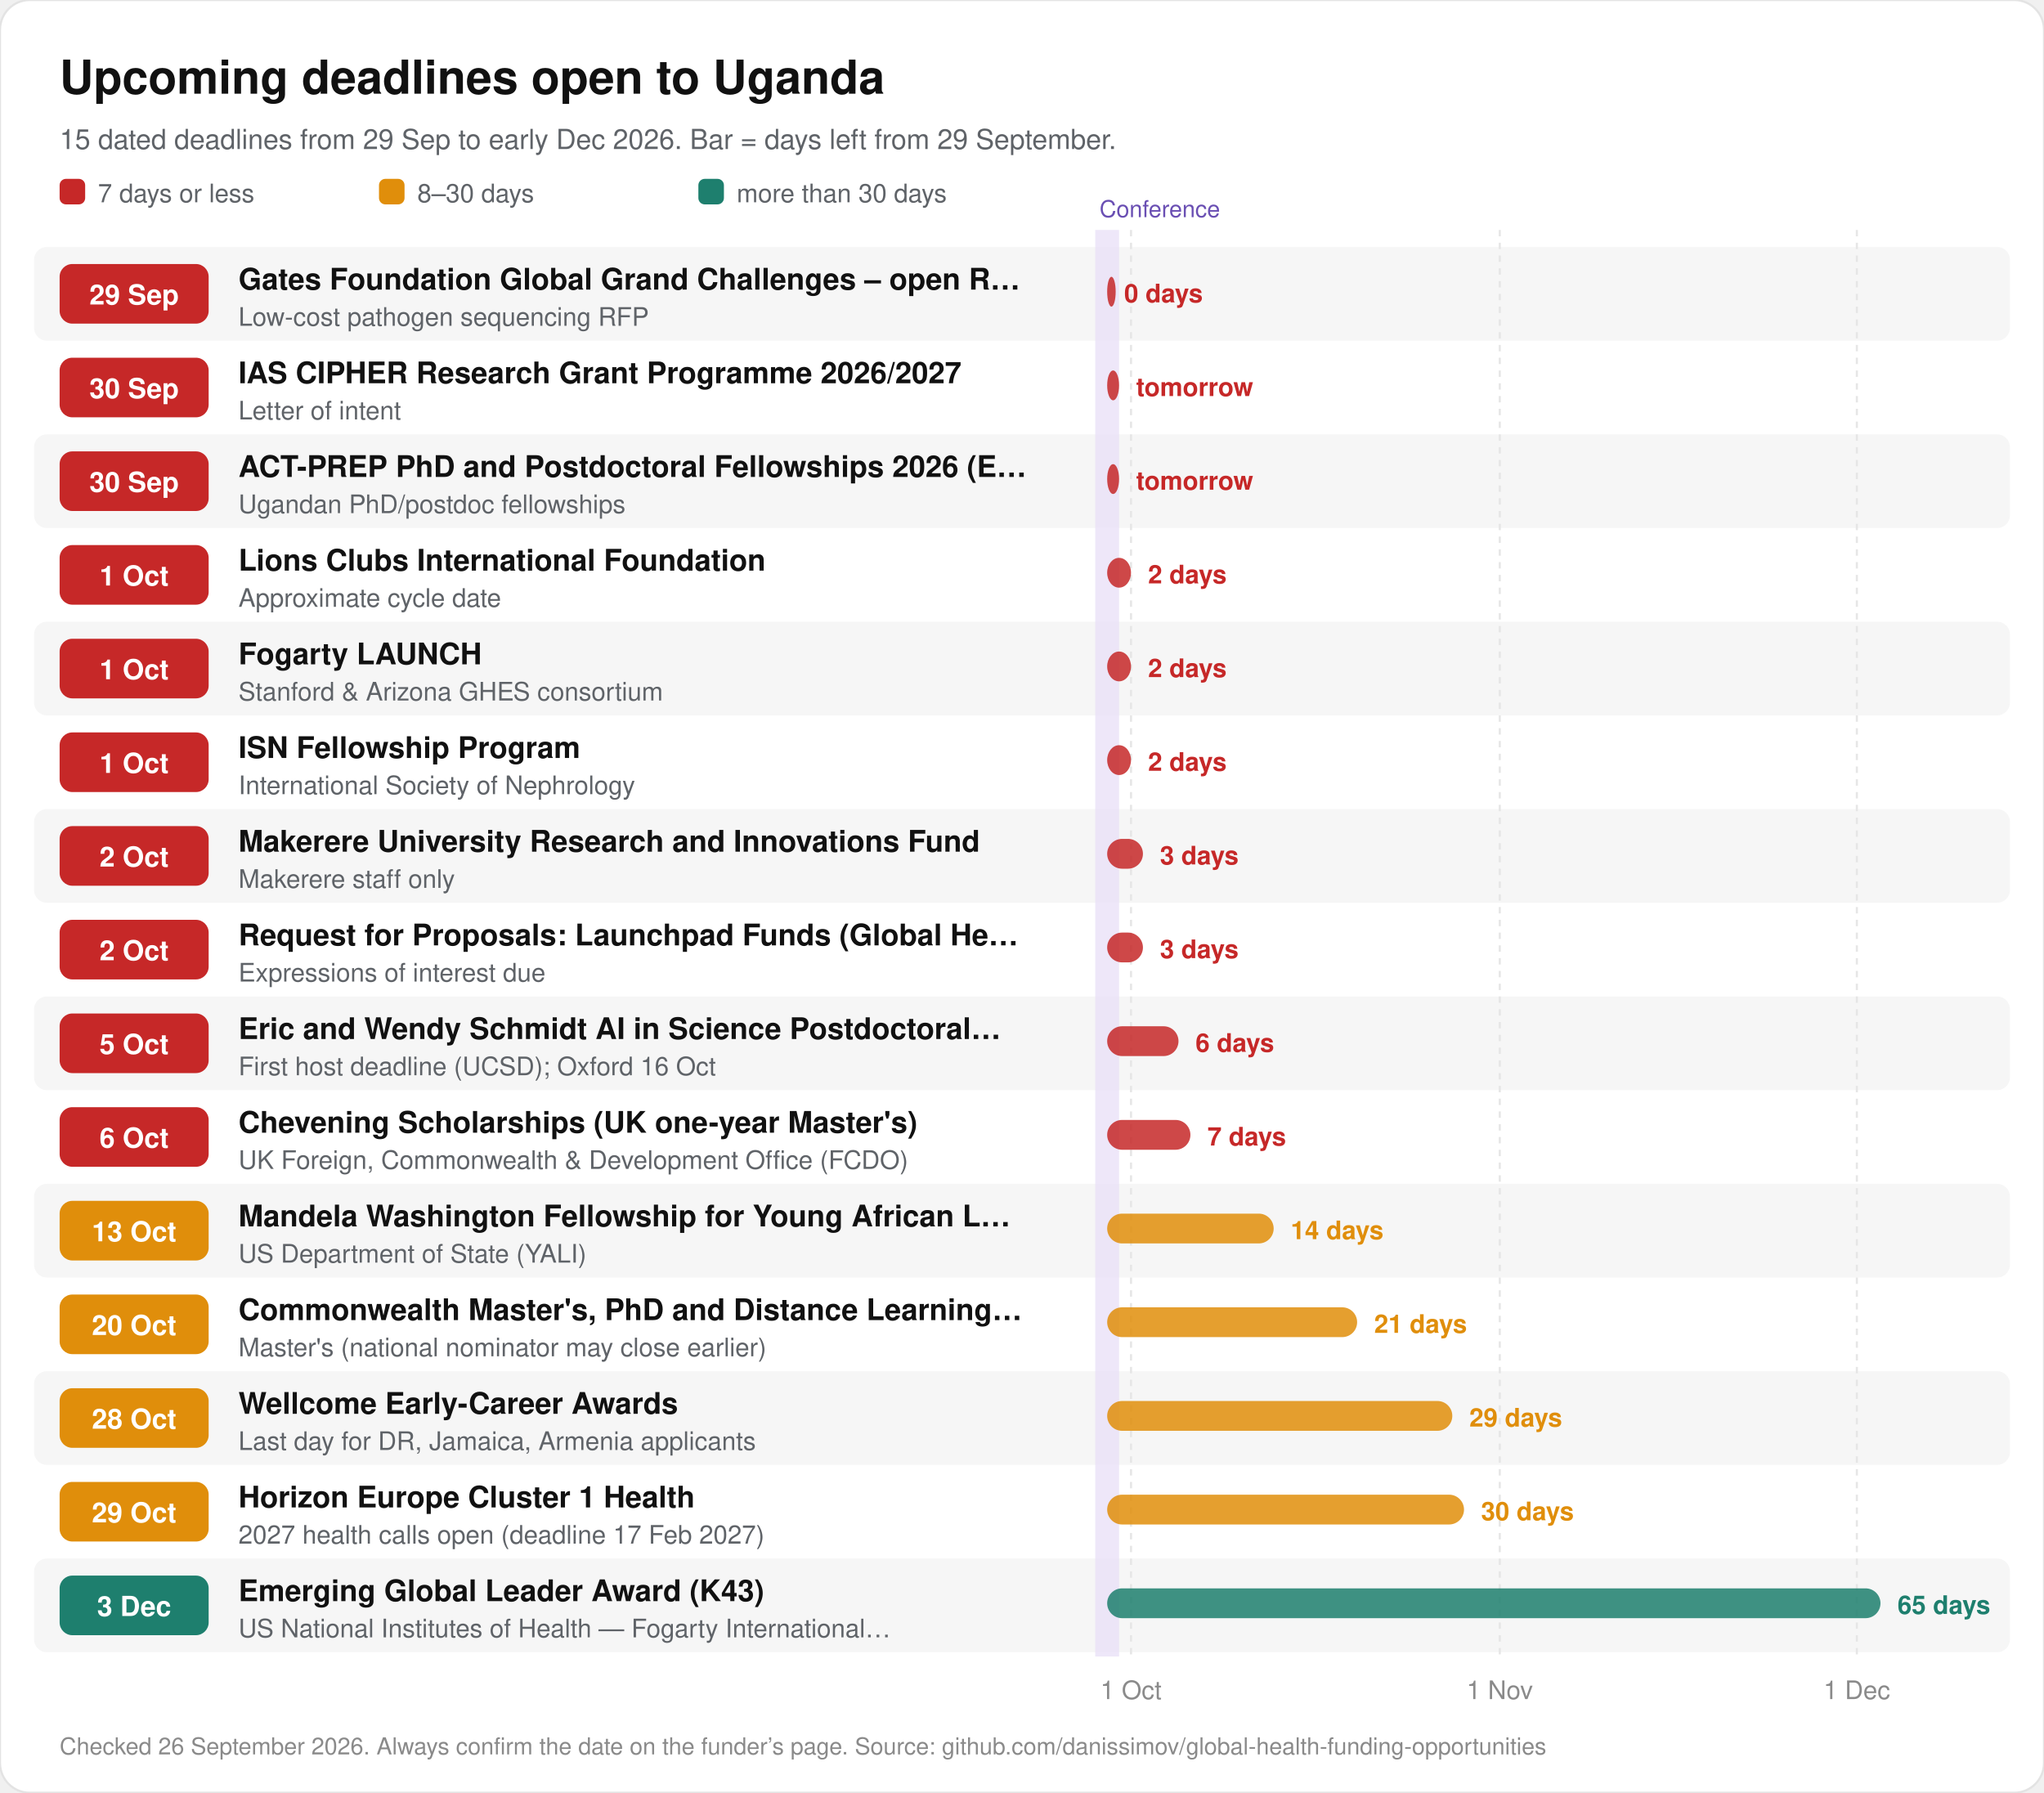
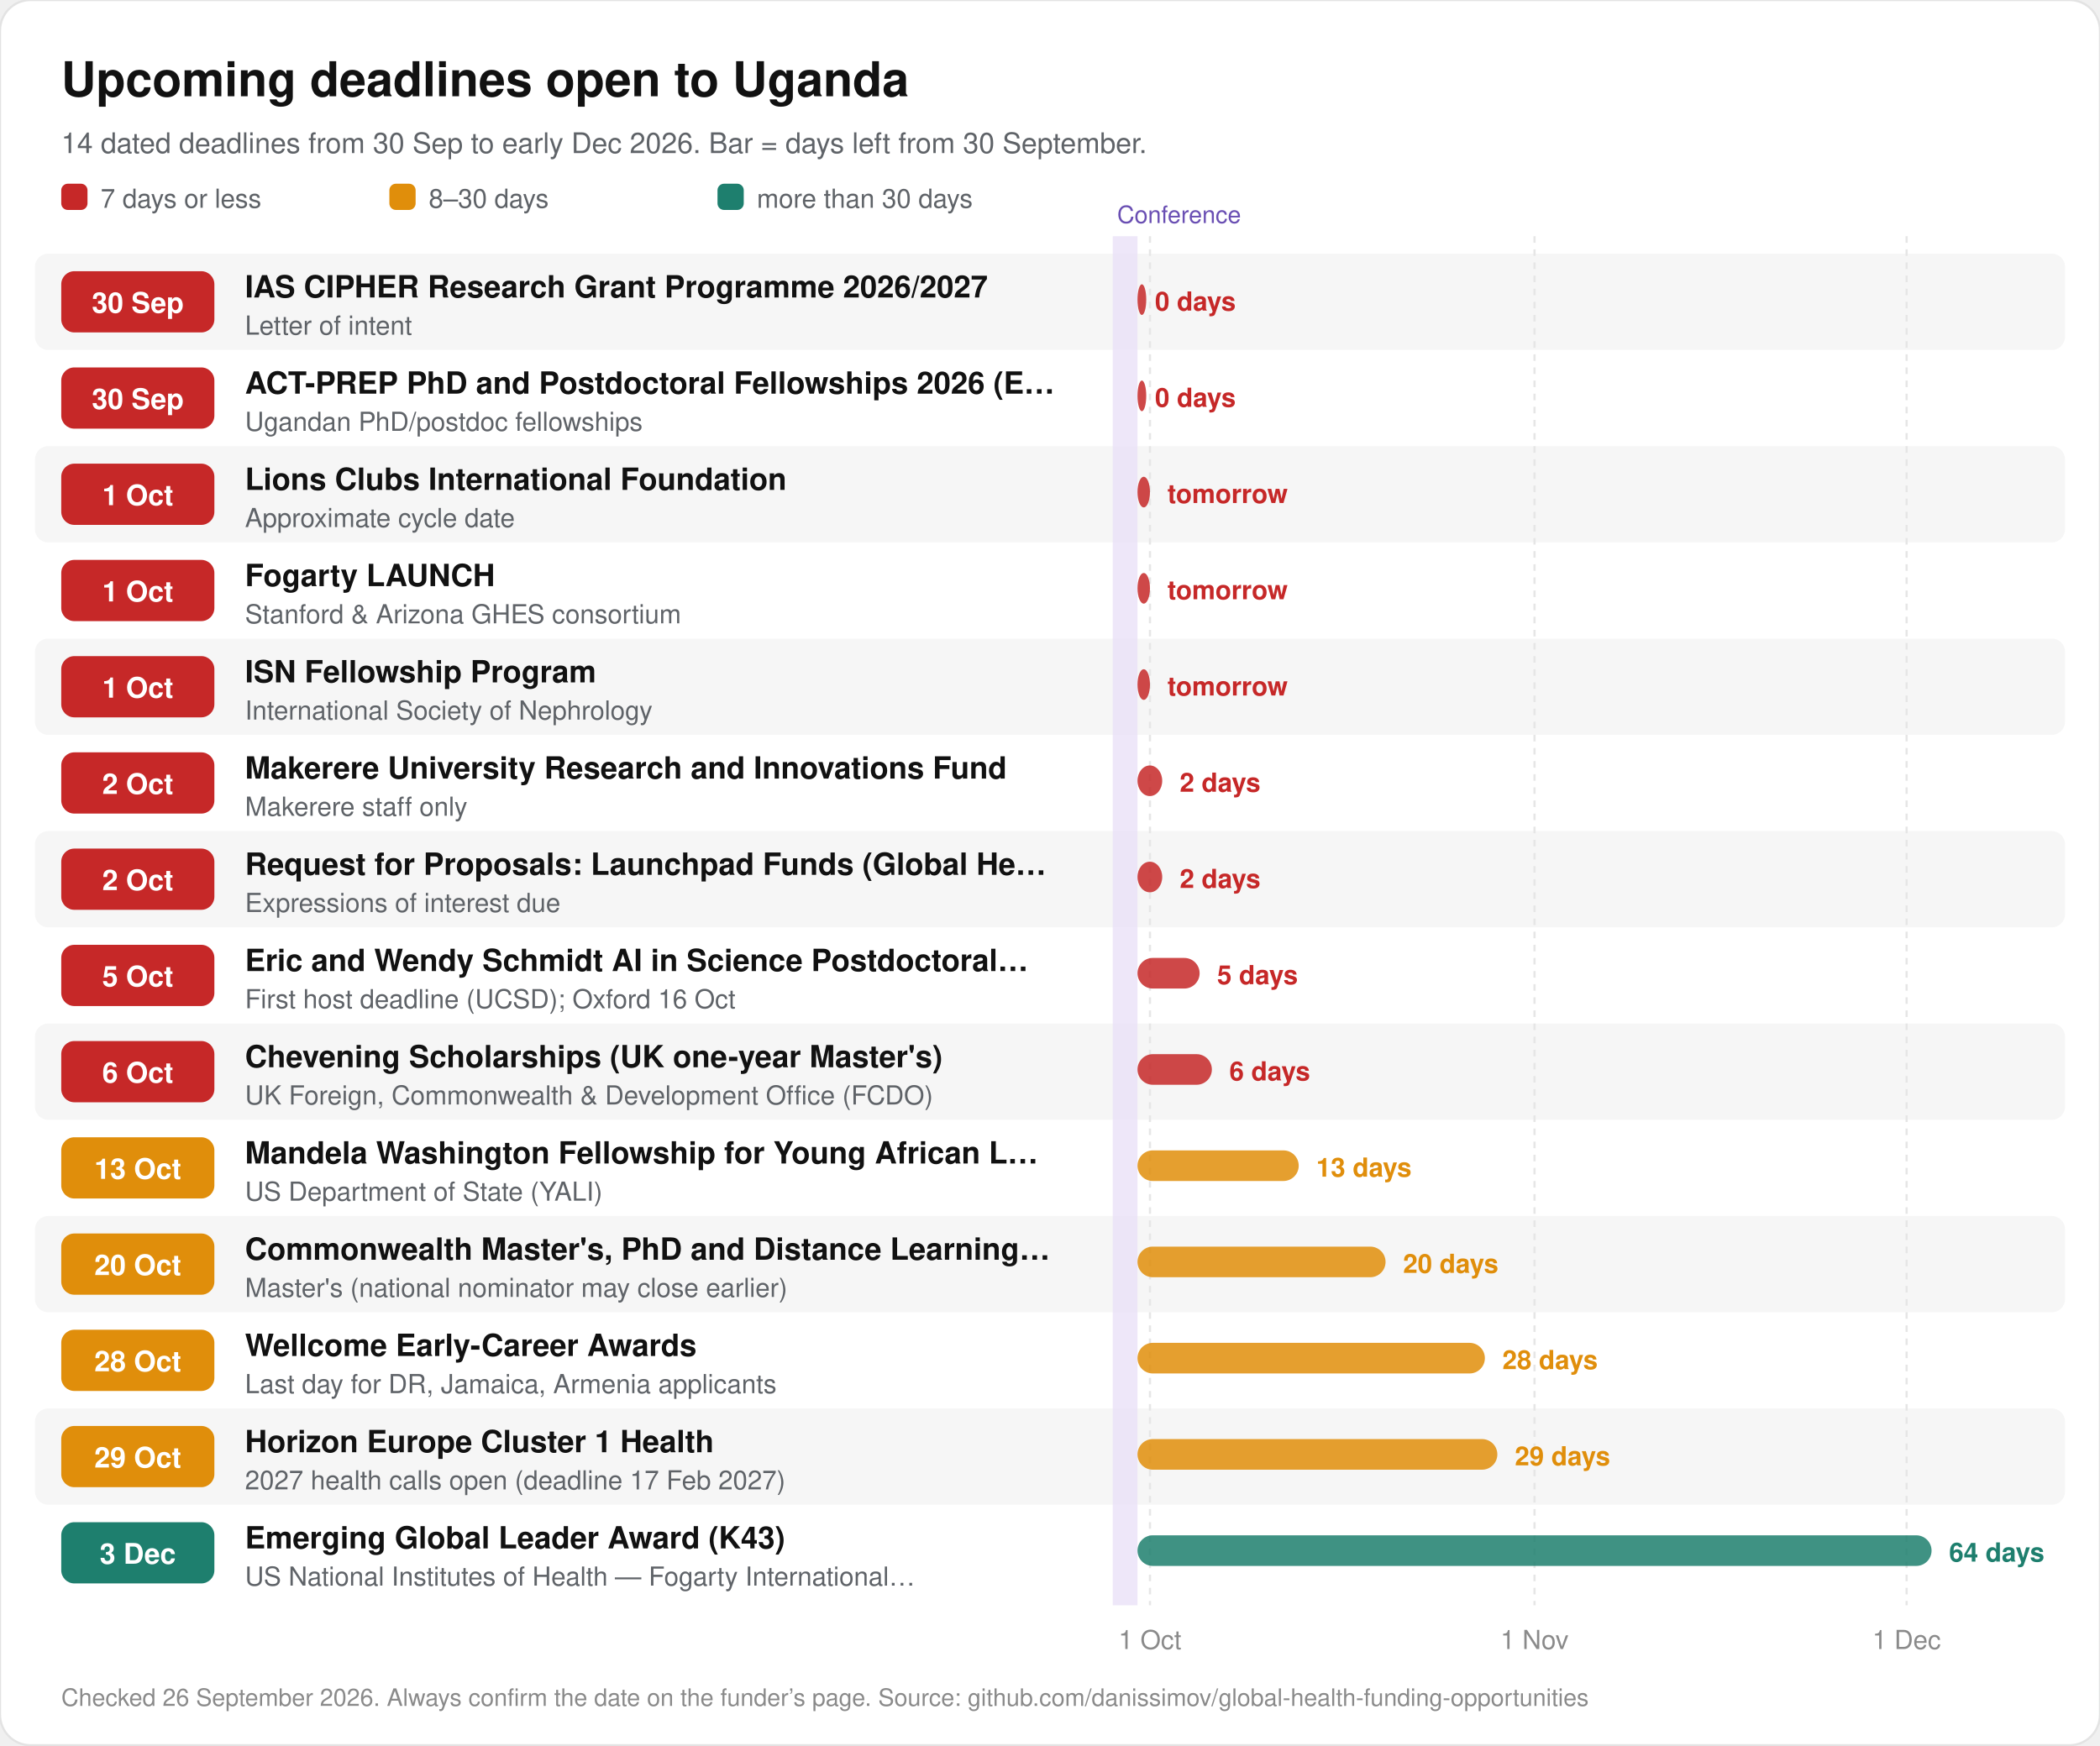
- <svg xmlns="http://www.w3.org/2000/svg" width="960" height="842" viewBox="0 0 960 842" font-family="Helvetica, Arial, sans-serif">
-   <rect x="0" y="0" width="960" height="842" rx="14" fill="#FFFFFF" stroke="#E3E3E3" />
+ <svg xmlns="http://www.w3.org/2000/svg" width="960" height="798" viewBox="0 0 960 798" font-family="Helvetica, Arial, sans-serif">
+   <rect x="0" y="0" width="960" height="798" rx="14" fill="#FFFFFF" stroke="#E3E3E3" />
  <text x="28" y="44" font-size="22" font-weight="700" fill="#111111">Upcoming deadlines open to Uganda</text>
-   <text x="28" y="70" font-size="13" fill="#5F6368">15 dated deadlines from 29 Sep to early Dec 2026. Bar = days left from 29 September.</text>
+   <text x="28" y="70" font-size="13" fill="#5F6368">14 dated deadlines from 30 Sep to early Dec 2026. Bar = days left from 30 September.</text>
  <rect x="28" y="84" width="12" height="12" rx="3" fill="#C62828" />
  <text x="46" y="95" font-size="12" fill="#5F6368">7 days or less</text>
  <rect x="178" y="84" width="12" height="12" rx="3" fill="#E08E0B" />
  <text x="196" y="95" font-size="12" fill="#5F6368">8–30 days</text>
  <rect x="328" y="84" width="12" height="12" rx="3" fill="#1E7F6E" />
  <text x="346" y="95" font-size="12" fill="#5F6368">more than 30 days</text>
  <rect x="16" y="116" width="928" height="44" rx="6" fill="#F6F6F6" />
  <rect x="16" y="204" width="928" height="44" rx="6" fill="#F6F6F6" />
  <rect x="16" y="292" width="928" height="44" rx="6" fill="#F6F6F6" />
  <rect x="16" y="380" width="928" height="44" rx="6" fill="#F6F6F6" />
  <rect x="16" y="468" width="928" height="44" rx="6" fill="#F6F6F6" />
  <rect x="16" y="556" width="928" height="44" rx="6" fill="#F6F6F6" />
  <rect x="16" y="644" width="928" height="44" rx="6" fill="#F6F6F6" />
-   <rect x="16" y="732" width="928" height="44" rx="6" fill="#F6F6F6" />
-   <rect x="514.4" y="108" width="11.2" height="670" fill="#E9E1F7" fill-opacity="0.8" />
-   <text x="516.4" y="102" font-size="11" fill="#6A4FB3">Conference</text>
-   <line x1="531.2" y1="108" x2="531.2" y2="778" stroke="#E6E6E6" stroke-dasharray="3 3" />
-   <text x="531.2" y="798" font-size="12" fill="#8A8A8A" text-anchor="middle">1 Oct</text>
-   <line x1="704.4" y1="108" x2="704.4" y2="778" stroke="#E6E6E6" stroke-dasharray="3 3" />
-   <text x="704.4" y="798" font-size="12" fill="#8A8A8A" text-anchor="middle">1 Nov</text>
-   <line x1="872.1" y1="108" x2="872.1" y2="778" stroke="#E6E6E6" stroke-dasharray="3 3" />
-   <text x="872.1" y="798" font-size="12" fill="#8A8A8A" text-anchor="middle">1 Dec</text>
+   <rect x="508.7" y="108" width="11.3" height="626" fill="#E9E1F7" fill-opacity="0.8" />
+   <text x="510.7" y="102" font-size="11" fill="#6A4FB3">Conference</text>
+   <line x1="525.7" y1="108" x2="525.7" y2="734" stroke="#E6E6E6" stroke-dasharray="3 3" />
+   <text x="525.7" y="754" font-size="12" fill="#8A8A8A" text-anchor="middle">1 Oct</text>
+   <line x1="701.5" y1="108" x2="701.5" y2="734" stroke="#E6E6E6" stroke-dasharray="3 3" />
+   <text x="701.5" y="754" font-size="12" fill="#8A8A8A" text-anchor="middle">1 Nov</text>
+   <line x1="871.6" y1="108" x2="871.6" y2="734" stroke="#E6E6E6" stroke-dasharray="3 3" />
+   <text x="871.6" y="754" font-size="12" fill="#8A8A8A" text-anchor="middle">1 Dec</text>
  <rect x="28" y="124" width="70" height="28" rx="6" fill="#C62828" />
-   <text x="63" y="143" font-size="13" font-weight="700" fill="#FFFFFF" text-anchor="middle">29 Sep</text>
-   <a href="https://gcgh.grandchallenges.org/grant-opportunities" target="_blank">
-     <text x="112" y="136" font-size="14" font-weight="700" fill="#111111">Gates Foundation Global Grand Challenges – open R…</text>
+   <text x="63" y="143" font-size="13" font-weight="700" fill="#FFFFFF" text-anchor="middle">30 Sep</text>
+   <a href="https://www.iasociety.org/grants/cipher-grant-programme-2026-2027" target="_blank">
+     <text x="112" y="136" font-size="14" font-weight="700" fill="#111111">IAS CIPHER Research Grant Programme 2026/2027</text>
  </a>
-   <text x="112" y="153" font-size="12" fill="#5F6368">Low-cost pathogen sequencing RFP</text>
+   <text x="112" y="153" font-size="12" fill="#5F6368">Letter of intent</text>
  <rect x="520" y="130" width="4.0" height="14" rx="7" fill="#C62828" fill-opacity="0.85" />
  <text x="528.0" y="142" font-size="12" font-weight="700" fill="#C62828">0 days</text>
  <rect x="28" y="168" width="70" height="28" rx="6" fill="#C62828" />
  <text x="63" y="187" font-size="13" font-weight="700" fill="#FFFFFF" text-anchor="middle">30 Sep</text>
-   <a href="https://www.iasociety.org/grants/cipher-grant-programme-2026-2027" target="_blank">
-     <text x="112" y="180" font-size="14" font-weight="700" fill="#111111">IAS CIPHER Research Grant Programme 2026/2027</text>
+   <a href="https://act-prep.org/opportunities/" target="_blank">
+     <text x="112" y="180" font-size="14" font-weight="700" fill="#111111">ACT-PREP PhD and Postdoctoral Fellowships 2026 (E…</text>
  </a>
-   <text x="112" y="197" font-size="12" fill="#5F6368">Letter of intent</text>
-   <rect x="520" y="174" width="5.6" height="14" rx="7" fill="#C62828" fill-opacity="0.85" />
-   <text x="533.6" y="186" font-size="12" font-weight="700" fill="#C62828">tomorrow</text>
+   <text x="112" y="197" font-size="12" fill="#5F6368">Ugandan PhD/postdoc fellowships</text>
+   <rect x="520" y="174" width="4.0" height="14" rx="7" fill="#C62828" fill-opacity="0.85" />
+   <text x="528.0" y="186" font-size="12" font-weight="700" fill="#C62828">0 days</text>
  <rect x="28" y="212" width="70" height="28" rx="6" fill="#C62828" />
-   <text x="63" y="231" font-size="13" font-weight="700" fill="#FFFFFF" text-anchor="middle">30 Sep</text>
-   <a href="https://act-prep.org/opportunities/" target="_blank">
-     <text x="112" y="224" font-size="14" font-weight="700" fill="#111111">ACT-PREP PhD and Postdoctoral Fellowships 2026 (E…</text>
+   <text x="63" y="231" font-size="13" font-weight="700" fill="#FFFFFF" text-anchor="middle">1 Oct</text>
+   <a href="https://www.lionsclubs.org/en/lcif-grants-toolkit" target="_blank">
+     <text x="112" y="224" font-size="14" font-weight="700" fill="#111111">Lions Clubs International Foundation</text>
  </a>
-   <text x="112" y="241" font-size="12" fill="#5F6368">Ugandan PhD/postdoc fellowships</text>
-   <rect x="520" y="218" width="5.6" height="14" rx="7" fill="#C62828" fill-opacity="0.85" />
-   <text x="533.6" y="230" font-size="12" font-weight="700" fill="#C62828">tomorrow</text>
+   <text x="112" y="241" font-size="12" fill="#5F6368">Approximate cycle date</text>
+   <rect x="520" y="218" width="5.7" height="14" rx="7" fill="#C62828" fill-opacity="0.85" />
+   <text x="533.7" y="230" font-size="12" font-weight="700" fill="#C62828">tomorrow</text>
  <rect x="28" y="256" width="70" height="28" rx="6" fill="#C62828" />
  <text x="63" y="275" font-size="13" font-weight="700" fill="#FFFFFF" text-anchor="middle">1 Oct</text>
-   <a href="https://www.lionsclubs.org/en/lcif-grants-toolkit" target="_blank">
-     <text x="112" y="268" font-size="14" font-weight="700" fill="#111111">Lions Clubs International Foundation</text>
+   <a href="https://www.fic.nih.gov/Programs/Pages/scholars-fellows-global-health.aspx" target="_blank">
+     <text x="112" y="268" font-size="14" font-weight="700" fill="#111111">Fogarty LAUNCH</text>
  </a>
-   <text x="112" y="285" font-size="12" fill="#5F6368">Approximate cycle date</text>
-   <rect x="520" y="262" width="11.2" height="14" rx="7" fill="#C62828" fill-opacity="0.85" />
-   <text x="539.2" y="274" font-size="12" font-weight="700" fill="#C62828">2 days</text>
+   <text x="112" y="285" font-size="12" fill="#5F6368">Stanford &amp; Arizona GHES consortium</text>
+   <rect x="520" y="262" width="5.7" height="14" rx="7" fill="#C62828" fill-opacity="0.85" />
+   <text x="533.7" y="274" font-size="12" font-weight="700" fill="#C62828">tomorrow</text>
  <rect x="28" y="300" width="70" height="28" rx="6" fill="#C62828" />
  <text x="63" y="319" font-size="13" font-weight="700" fill="#FFFFFF" text-anchor="middle">1 Oct</text>
-   <a href="https://www.fic.nih.gov/Programs/Pages/scholars-fellows-global-health.aspx" target="_blank">
-     <text x="112" y="312" font-size="14" font-weight="700" fill="#111111">Fogarty LAUNCH</text>
+   <a href="https://fellowship.theisn.org/" target="_blank">
+     <text x="112" y="312" font-size="14" font-weight="700" fill="#111111">ISN Fellowship Program</text>
  </a>
-   <text x="112" y="329" font-size="12" fill="#5F6368">Stanford &amp; Arizona GHES consortium</text>
-   <rect x="520" y="306" width="11.2" height="14" rx="7" fill="#C62828" fill-opacity="0.85" />
-   <text x="539.2" y="318" font-size="12" font-weight="700" fill="#C62828">2 days</text>
+   <text x="112" y="329" font-size="12" fill="#5F6368">International Society of Nephrology</text>
+   <rect x="520" y="306" width="5.7" height="14" rx="7" fill="#C62828" fill-opacity="0.85" />
+   <text x="533.7" y="318" font-size="12" font-weight="700" fill="#C62828">tomorrow</text>
  <rect x="28" y="344" width="70" height="28" rx="6" fill="#C62828" />
-   <text x="63" y="363" font-size="13" font-weight="700" fill="#FFFFFF" text-anchor="middle">1 Oct</text>
-   <a href="https://fellowship.theisn.org/" target="_blank">
-     <text x="112" y="356" font-size="14" font-weight="700" fill="#111111">ISN Fellowship Program</text>
+   <text x="63" y="363" font-size="13" font-weight="700" fill="#FFFFFF" text-anchor="middle">2 Oct</text>
+   <a href="https://rif.mak.ac.ug/rif8-call-for-applications-fy-2026-27/" target="_blank">
+     <text x="112" y="356" font-size="14" font-weight="700" fill="#111111">Makerere University Research and Innovations Fund</text>
  </a>
-   <text x="112" y="373" font-size="12" fill="#5F6368">International Society of Nephrology</text>
-   <rect x="520" y="350" width="11.2" height="14" rx="7" fill="#C62828" fill-opacity="0.85" />
-   <text x="539.2" y="362" font-size="12" font-weight="700" fill="#C62828">2 days</text>
+   <text x="112" y="373" font-size="12" fill="#5F6368">Makerere staff only</text>
+   <rect x="520" y="350" width="11.3" height="14" rx="7" fill="#C62828" fill-opacity="0.85" />
+   <text x="539.3" y="362" font-size="12" font-weight="700" fill="#C62828">2 days</text>
  <rect x="28" y="388" width="70" height="28" rx="6" fill="#C62828" />
  <text x="63" y="407" font-size="13" font-weight="700" fill="#FFFFFF" text-anchor="middle">2 Oct</text>
-   <a href="https://rif.mak.ac.ug/rif8-call-for-applications-fy-2026-27/" target="_blank">
-     <text x="112" y="400" font-size="14" font-weight="700" fill="#111111">Makerere University Research and Innovations Fund</text>
+   <a href="https://coefficientgiving.org/funds/global-health-wellbeing-opportunities/request-for-proposals-launchpad-funds/" target="_blank">
+     <text x="112" y="400" font-size="14" font-weight="700" fill="#111111">Request for Proposals: Launchpad Funds (Global He…</text>
  </a>
-   <text x="112" y="417" font-size="12" fill="#5F6368">Makerere staff only</text>
-   <rect x="520" y="394" width="16.8" height="14" rx="7" fill="#C62828" fill-opacity="0.85" />
-   <text x="544.8" y="406" font-size="12" font-weight="700" fill="#C62828">3 days</text>
+   <text x="112" y="417" font-size="12" fill="#5F6368">Expressions of interest due</text>
+   <rect x="520" y="394" width="11.3" height="14" rx="7" fill="#C62828" fill-opacity="0.85" />
+   <text x="539.3" y="406" font-size="12" font-weight="700" fill="#C62828">2 days</text>
  <rect x="28" y="432" width="70" height="28" rx="6" fill="#C62828" />
-   <text x="63" y="451" font-size="13" font-weight="700" fill="#FFFFFF" text-anchor="middle">2 Oct</text>
-   <a href="https://coefficientgiving.org/funds/global-health-wellbeing-opportunities/request-for-proposals-launchpad-funds/" target="_blank">
-     <text x="112" y="444" font-size="14" font-weight="700" fill="#111111">Request for Proposals: Launchpad Funds (Global He…</text>
+   <text x="63" y="451" font-size="13" font-weight="700" fill="#FFFFFF" text-anchor="middle">5 Oct</text>
+   <a href="https://schmidtaiinsciencepostdocs.ucsd.edu/" target="_blank">
+     <text x="112" y="444" font-size="14" font-weight="700" fill="#111111">Eric and Wendy Schmidt AI in Science Postdoctoral…</text>
  </a>
-   <text x="112" y="461" font-size="12" fill="#5F6368">Expressions of interest due</text>
-   <rect x="520" y="438" width="16.8" height="14" rx="7" fill="#C62828" fill-opacity="0.85" />
-   <text x="544.8" y="450" font-size="12" font-weight="700" fill="#C62828">3 days</text>
+   <text x="112" y="461" font-size="12" fill="#5F6368">First host deadline (UCSD); Oxford 16 Oct</text>
+   <rect x="520" y="438" width="28.4" height="14" rx="7" fill="#C62828" fill-opacity="0.85" />
+   <text x="556.4" y="450" font-size="12" font-weight="700" fill="#C62828">5 days</text>
  <rect x="28" y="476" width="70" height="28" rx="6" fill="#C62828" />
-   <text x="63" y="495" font-size="13" font-weight="700" fill="#FFFFFF" text-anchor="middle">5 Oct</text>
-   <a href="https://schmidtaiinsciencepostdocs.ucsd.edu/" target="_blank">
-     <text x="112" y="488" font-size="14" font-weight="700" fill="#111111">Eric and Wendy Schmidt AI in Science Postdoctoral…</text>
+   <text x="63" y="495" font-size="13" font-weight="700" fill="#FFFFFF" text-anchor="middle">6 Oct</text>
+   <a href="https://www.chevening.org/scholarships/application-timeline/" target="_blank">
+     <text x="112" y="488" font-size="14" font-weight="700" fill="#111111">Chevening Scholarships (UK one-year Master's)</text>
  </a>
-   <text x="112" y="505" font-size="12" fill="#5F6368">First host deadline (UCSD); Oxford 16 Oct</text>
-   <rect x="520" y="482" width="33.5" height="14" rx="7" fill="#C62828" fill-opacity="0.85" />
-   <text x="561.5" y="494" font-size="12" font-weight="700" fill="#C62828">6 days</text>
-   <rect x="28" y="520" width="70" height="28" rx="6" fill="#C62828" />
-   <text x="63" y="539" font-size="13" font-weight="700" fill="#FFFFFF" text-anchor="middle">6 Oct</text>
-   <a href="https://www.chevening.org/scholarships/application-timeline/" target="_blank">
-     <text x="112" y="532" font-size="14" font-weight="700" fill="#111111">Chevening Scholarships (UK one-year Master's)</text>
+   <text x="112" y="505" font-size="12" fill="#5F6368">UK Foreign, Commonwealth &amp; Development Office (FCDO)</text>
+   <rect x="520" y="482" width="34.0" height="14" rx="7" fill="#C62828" fill-opacity="0.85" />
+   <text x="562.0" y="494" font-size="12" font-weight="700" fill="#C62828">6 days</text>
+   <rect x="28" y="520" width="70" height="28" rx="6" fill="#E08E0B" />
+   <text x="63" y="539" font-size="13" font-weight="700" fill="#FFFFFF" text-anchor="middle">13 Oct</text>
+   <a href="https://www.mandelawashingtonfellowship.org/2027-application-instructions/" target="_blank">
+     <text x="112" y="532" font-size="14" font-weight="700" fill="#111111">Mandela Washington Fellowship for Young African L…</text>
  </a>
-   <text x="112" y="549" font-size="12" fill="#5F6368">UK Foreign, Commonwealth &amp; Development Office (FCDO)</text>
-   <rect x="520" y="526" width="39.1" height="14" rx="7" fill="#C62828" fill-opacity="0.85" />
-   <text x="567.1" y="538" font-size="12" font-weight="700" fill="#C62828">7 days</text>
+   <text x="112" y="549" font-size="12" fill="#5F6368">US Department of State (YALI)</text>
+   <rect x="520" y="526" width="73.7" height="14" rx="7" fill="#E08E0B" fill-opacity="0.85" />
+   <text x="601.7" y="538" font-size="12" font-weight="700" fill="#E08E0B">13 days</text>
  <rect x="28" y="564" width="70" height="28" rx="6" fill="#E08E0B" />
-   <text x="63" y="583" font-size="13" font-weight="700" fill="#FFFFFF" text-anchor="middle">13 Oct</text>
-   <a href="https://www.mandelawashingtonfellowship.org/2027-application-instructions/" target="_blank">
-     <text x="112" y="576" font-size="14" font-weight="700" fill="#111111">Mandela Washington Fellowship for Young African L…</text>
+   <text x="63" y="583" font-size="13" font-weight="700" fill="#FFFFFF" text-anchor="middle">20 Oct</text>
+   <a href="https://cscuk.fcdo.gov.uk/about-us/scholarships-and-fellowships" target="_blank">
+     <text x="112" y="576" font-size="14" font-weight="700" fill="#111111">Commonwealth Master's, PhD and Distance Learning…</text>
  </a>
-   <text x="112" y="593" font-size="12" fill="#5F6368">US Department of State (YALI)</text>
-   <rect x="520" y="570" width="78.2" height="14" rx="7" fill="#E08E0B" fill-opacity="0.85" />
-   <text x="606.2" y="582" font-size="12" font-weight="700" fill="#E08E0B">14 days</text>
+   <text x="112" y="593" font-size="12" fill="#5F6368">Master's (national nominator may close earlier)</text>
+   <rect x="520" y="570" width="113.4" height="14" rx="7" fill="#E08E0B" fill-opacity="0.85" />
+   <text x="641.4" y="582" font-size="12" font-weight="700" fill="#E08E0B">20 days</text>
  <rect x="28" y="608" width="70" height="28" rx="6" fill="#E08E0B" />
-   <text x="63" y="627" font-size="13" font-weight="700" fill="#FFFFFF" text-anchor="middle">20 Oct</text>
-   <a href="https://cscuk.fcdo.gov.uk/about-us/scholarships-and-fellowships" target="_blank">
-     <text x="112" y="620" font-size="14" font-weight="700" fill="#111111">Commonwealth Master's, PhD and Distance Learning…</text>
+   <text x="63" y="627" font-size="13" font-weight="700" fill="#FFFFFF" text-anchor="middle">28 Oct</text>
+   <a href="https://wellcome.org/research-funding/schemes/wellcome-early-career-awards" target="_blank">
+     <text x="112" y="620" font-size="14" font-weight="700" fill="#111111">Wellcome Early-Career Awards</text>
  </a>
-   <text x="112" y="637" font-size="12" fill="#5F6368">Master's (national nominator may close earlier)</text>
-   <rect x="520" y="614" width="117.4" height="14" rx="7" fill="#E08E0B" fill-opacity="0.85" />
-   <text x="645.4" y="626" font-size="12" font-weight="700" fill="#E08E0B">21 days</text>
+   <text x="112" y="637" font-size="12" fill="#5F6368">Last day for DR, Jamaica, Armenia applicants</text>
+   <rect x="520" y="614" width="158.8" height="14" rx="7" fill="#E08E0B" fill-opacity="0.85" />
+   <text x="686.8" y="626" font-size="12" font-weight="700" fill="#E08E0B">28 days</text>
  <rect x="28" y="652" width="70" height="28" rx="6" fill="#E08E0B" />
-   <text x="63" y="671" font-size="13" font-weight="700" fill="#FFFFFF" text-anchor="middle">28 Oct</text>
-   <a href="https://wellcome.org/research-funding/schemes/wellcome-early-career-awards" target="_blank">
-     <text x="112" y="664" font-size="14" font-weight="700" fill="#111111">Wellcome Early-Career Awards</text>
+   <text x="63" y="671" font-size="13" font-weight="700" fill="#FFFFFF" text-anchor="middle">29 Oct</text>
+   <a href="https://horizoneuropencpportal.eu/store/overview-health-calls-2026-and-2027-horizon-europe" target="_blank">
+     <text x="112" y="664" font-size="14" font-weight="700" fill="#111111">Horizon Europe Cluster 1 Health</text>
  </a>
-   <text x="112" y="681" font-size="12" fill="#5F6368">Last day for DR, Jamaica, Armenia applicants</text>
-   <rect x="520" y="658" width="162.1" height="14" rx="7" fill="#E08E0B" fill-opacity="0.85" />
-   <text x="690.1" y="670" font-size="12" font-weight="700" fill="#E08E0B">29 days</text>
-   <rect x="28" y="696" width="70" height="28" rx="6" fill="#E08E0B" />
-   <text x="63" y="715" font-size="13" font-weight="700" fill="#FFFFFF" text-anchor="middle">29 Oct</text>
-   <a href="https://horizoneuropencpportal.eu/store/overview-health-calls-2026-and-2027-horizon-europe" target="_blank">
-     <text x="112" y="708" font-size="14" font-weight="700" fill="#111111">Horizon Europe Cluster 1 Health</text>
+   <text x="112" y="681" font-size="12" fill="#5F6368">2027 health calls open (deadline 17 Feb 2027)</text>
+   <rect x="520" y="658" width="164.5" height="14" rx="7" fill="#E08E0B" fill-opacity="0.85" />
+   <text x="692.5" y="670" font-size="12" font-weight="700" fill="#E08E0B">29 days</text>
+   <rect x="28" y="696" width="70" height="28" rx="6" fill="#1E7F6E" />
+   <text x="63" y="715" font-size="13" font-weight="700" fill="#FFFFFF" text-anchor="middle">3 Dec</text>
+   <a href="https://www.fic.nih.gov/Programs/Pages/emerging-global-leader.aspx" target="_blank">
+     <text x="112" y="708" font-size="14" font-weight="700" fill="#111111">Emerging Global Leader Award (K43)</text>
  </a>
-   <text x="112" y="725" font-size="12" fill="#5F6368">2027 health calls open (deadline 17 Feb 2027)</text>
-   <rect x="520" y="702" width="167.6" height="14" rx="7" fill="#E08E0B" fill-opacity="0.85" />
-   <text x="695.6" y="714" font-size="12" font-weight="700" fill="#E08E0B">30 days</text>
-   <rect x="28" y="740" width="70" height="28" rx="6" fill="#1E7F6E" />
-   <text x="63" y="759" font-size="13" font-weight="700" fill="#FFFFFF" text-anchor="middle">3 Dec</text>
-   <a href="https://www.fic.nih.gov/Programs/Pages/emerging-global-leader.aspx" target="_blank">
-     <text x="112" y="752" font-size="14" font-weight="700" fill="#111111">Emerging Global Leader Award (K43)</text>
-   </a>
-   <text x="112" y="769" font-size="12" fill="#5F6368">US National Institutes of Health — Fogarty International…</text>
-   <rect x="520" y="746" width="363.2" height="14" rx="7" fill="#1E7F6E" fill-opacity="0.85" />
-   <text x="891.2" y="758" font-size="12" font-weight="700" fill="#1E7F6E">65 days</text>
-   <text x="28" y="824" font-size="11" fill="#8A8A8A">Checked 26 September 2026. Always confirm the date on the funder’s page. Source: github.com/danissimov/global-health-funding-opportunities</text>
+   <text x="112" y="725" font-size="12" fill="#5F6368">US National Institutes of Health — Fogarty International…</text>
+   <rect x="520" y="702" width="363.0" height="14" rx="7" fill="#1E7F6E" fill-opacity="0.85" />
+   <text x="891.0" y="714" font-size="12" font-weight="700" fill="#1E7F6E">64 days</text>
+   <text x="28" y="780" font-size="11" fill="#8A8A8A">Checked 26 September 2026. Always confirm the date on the funder’s page. Source: github.com/danissimov/global-health-funding-opportunities</text>
</svg>
